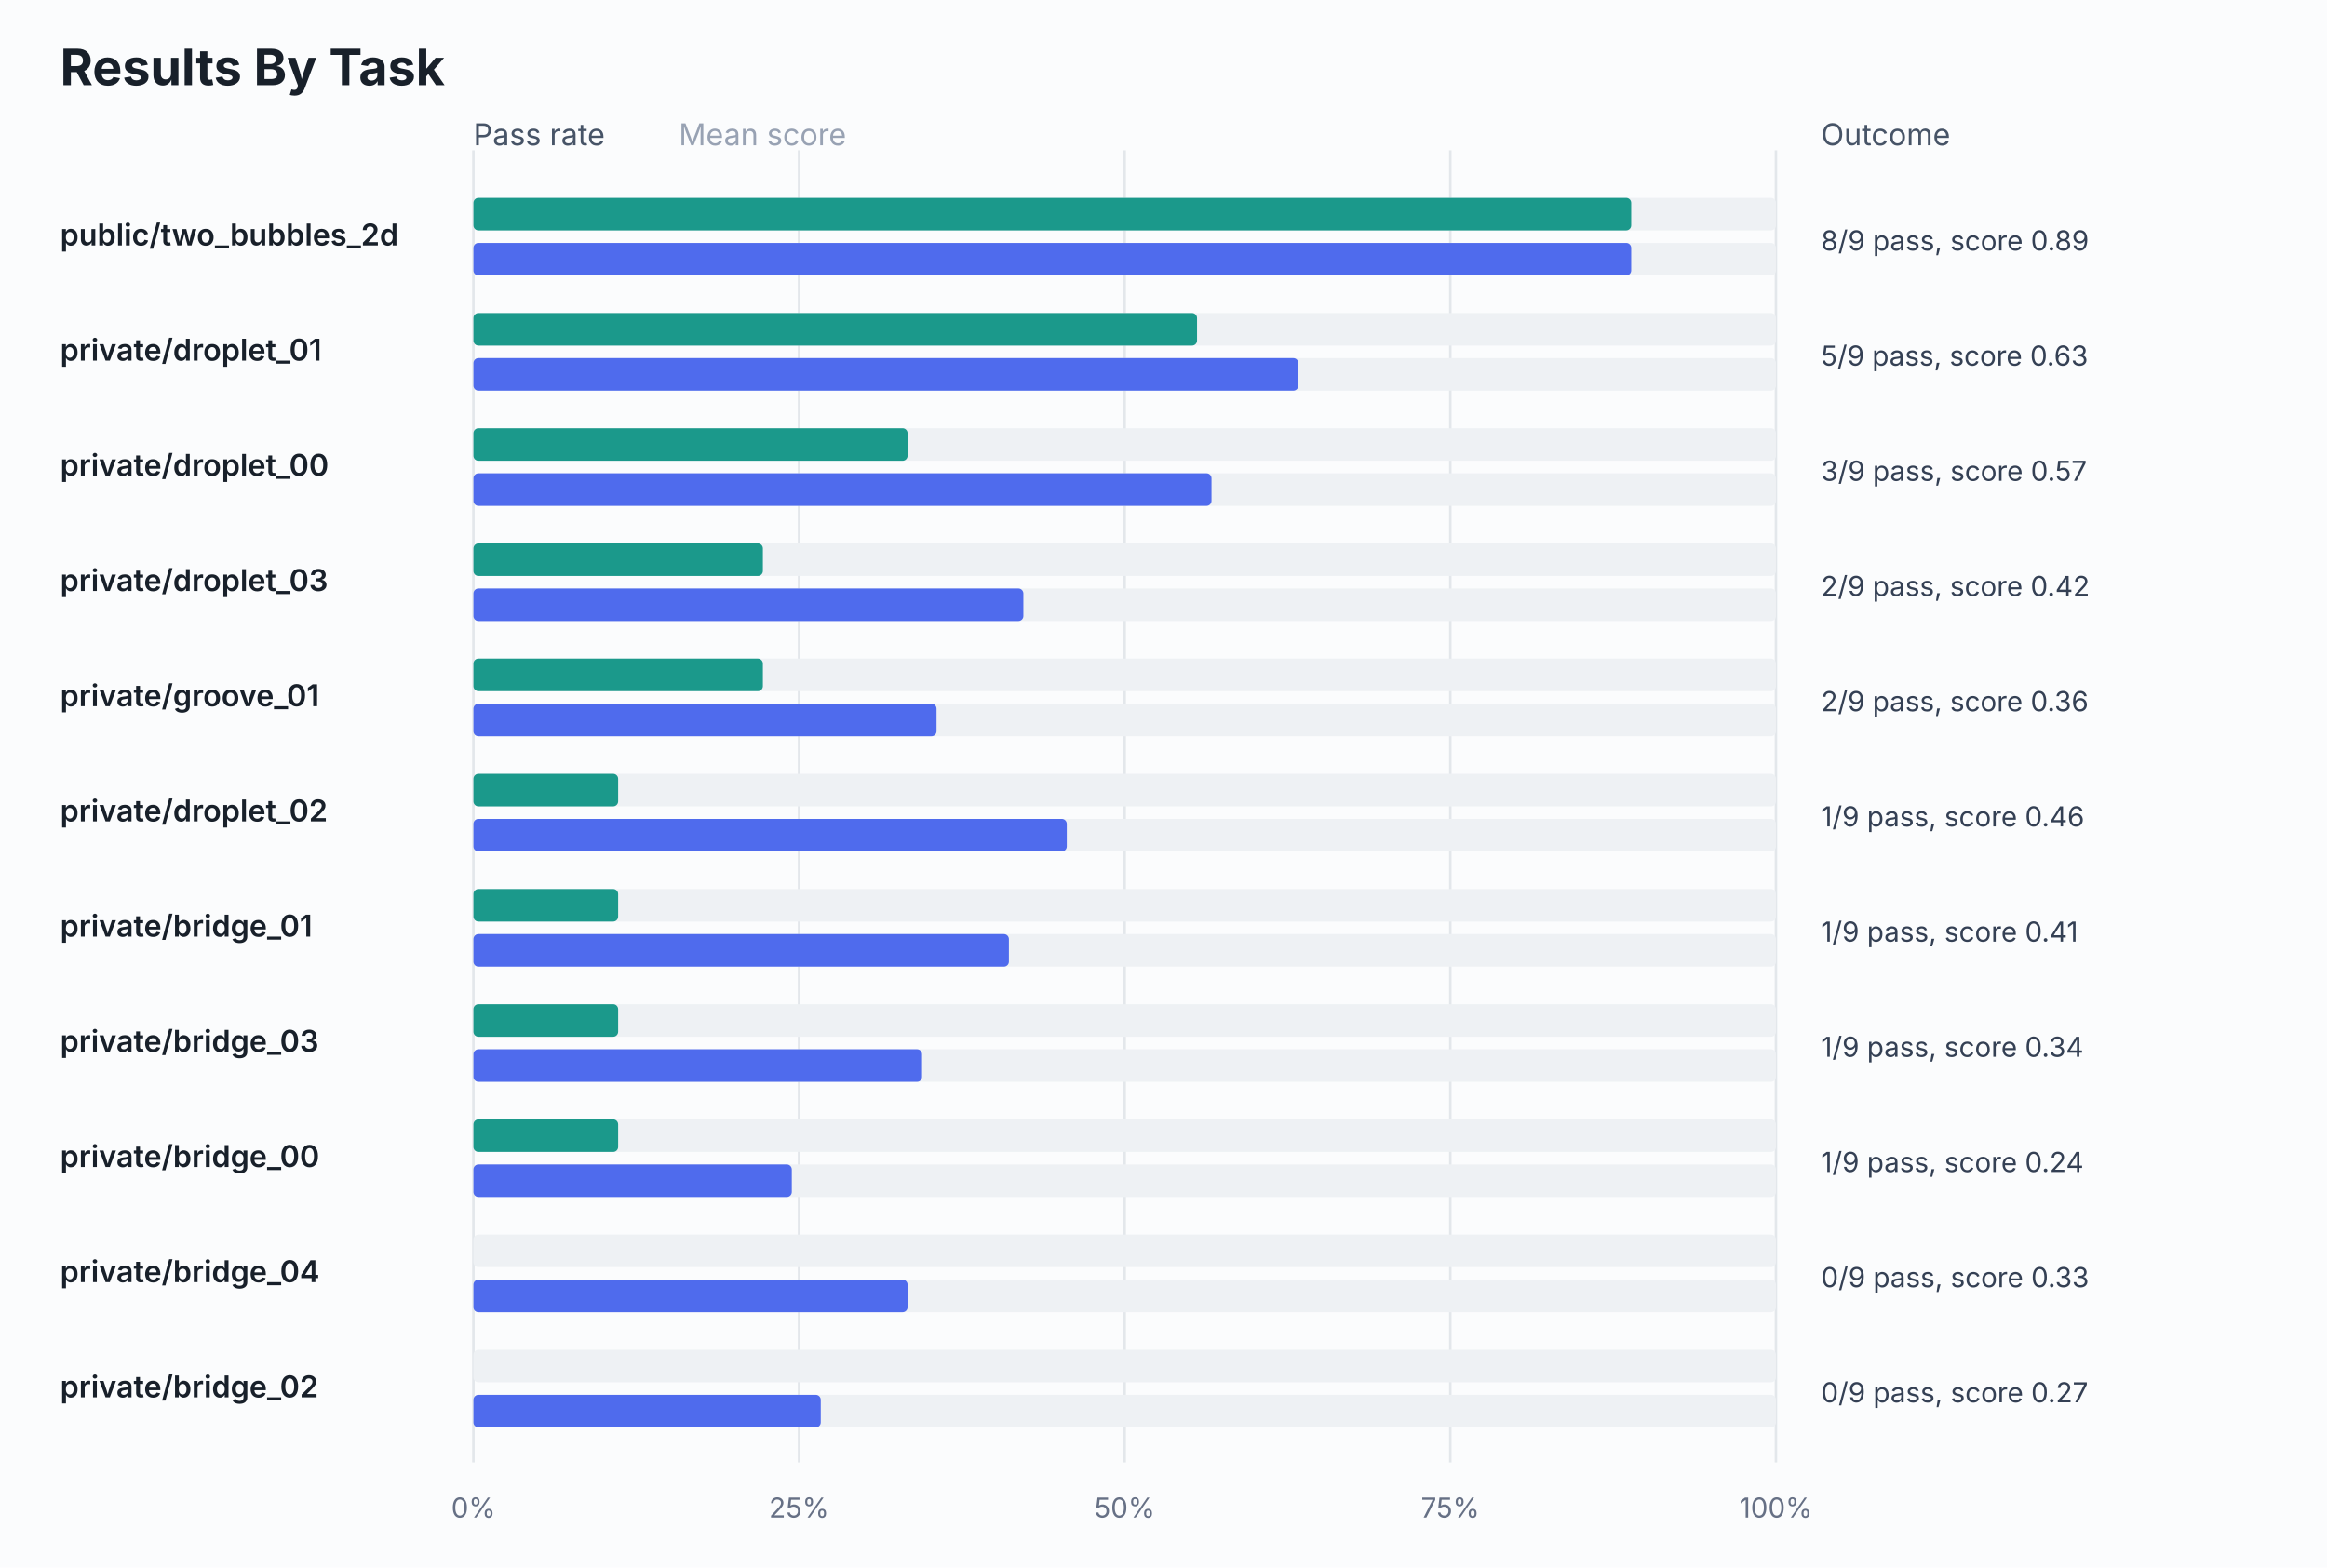
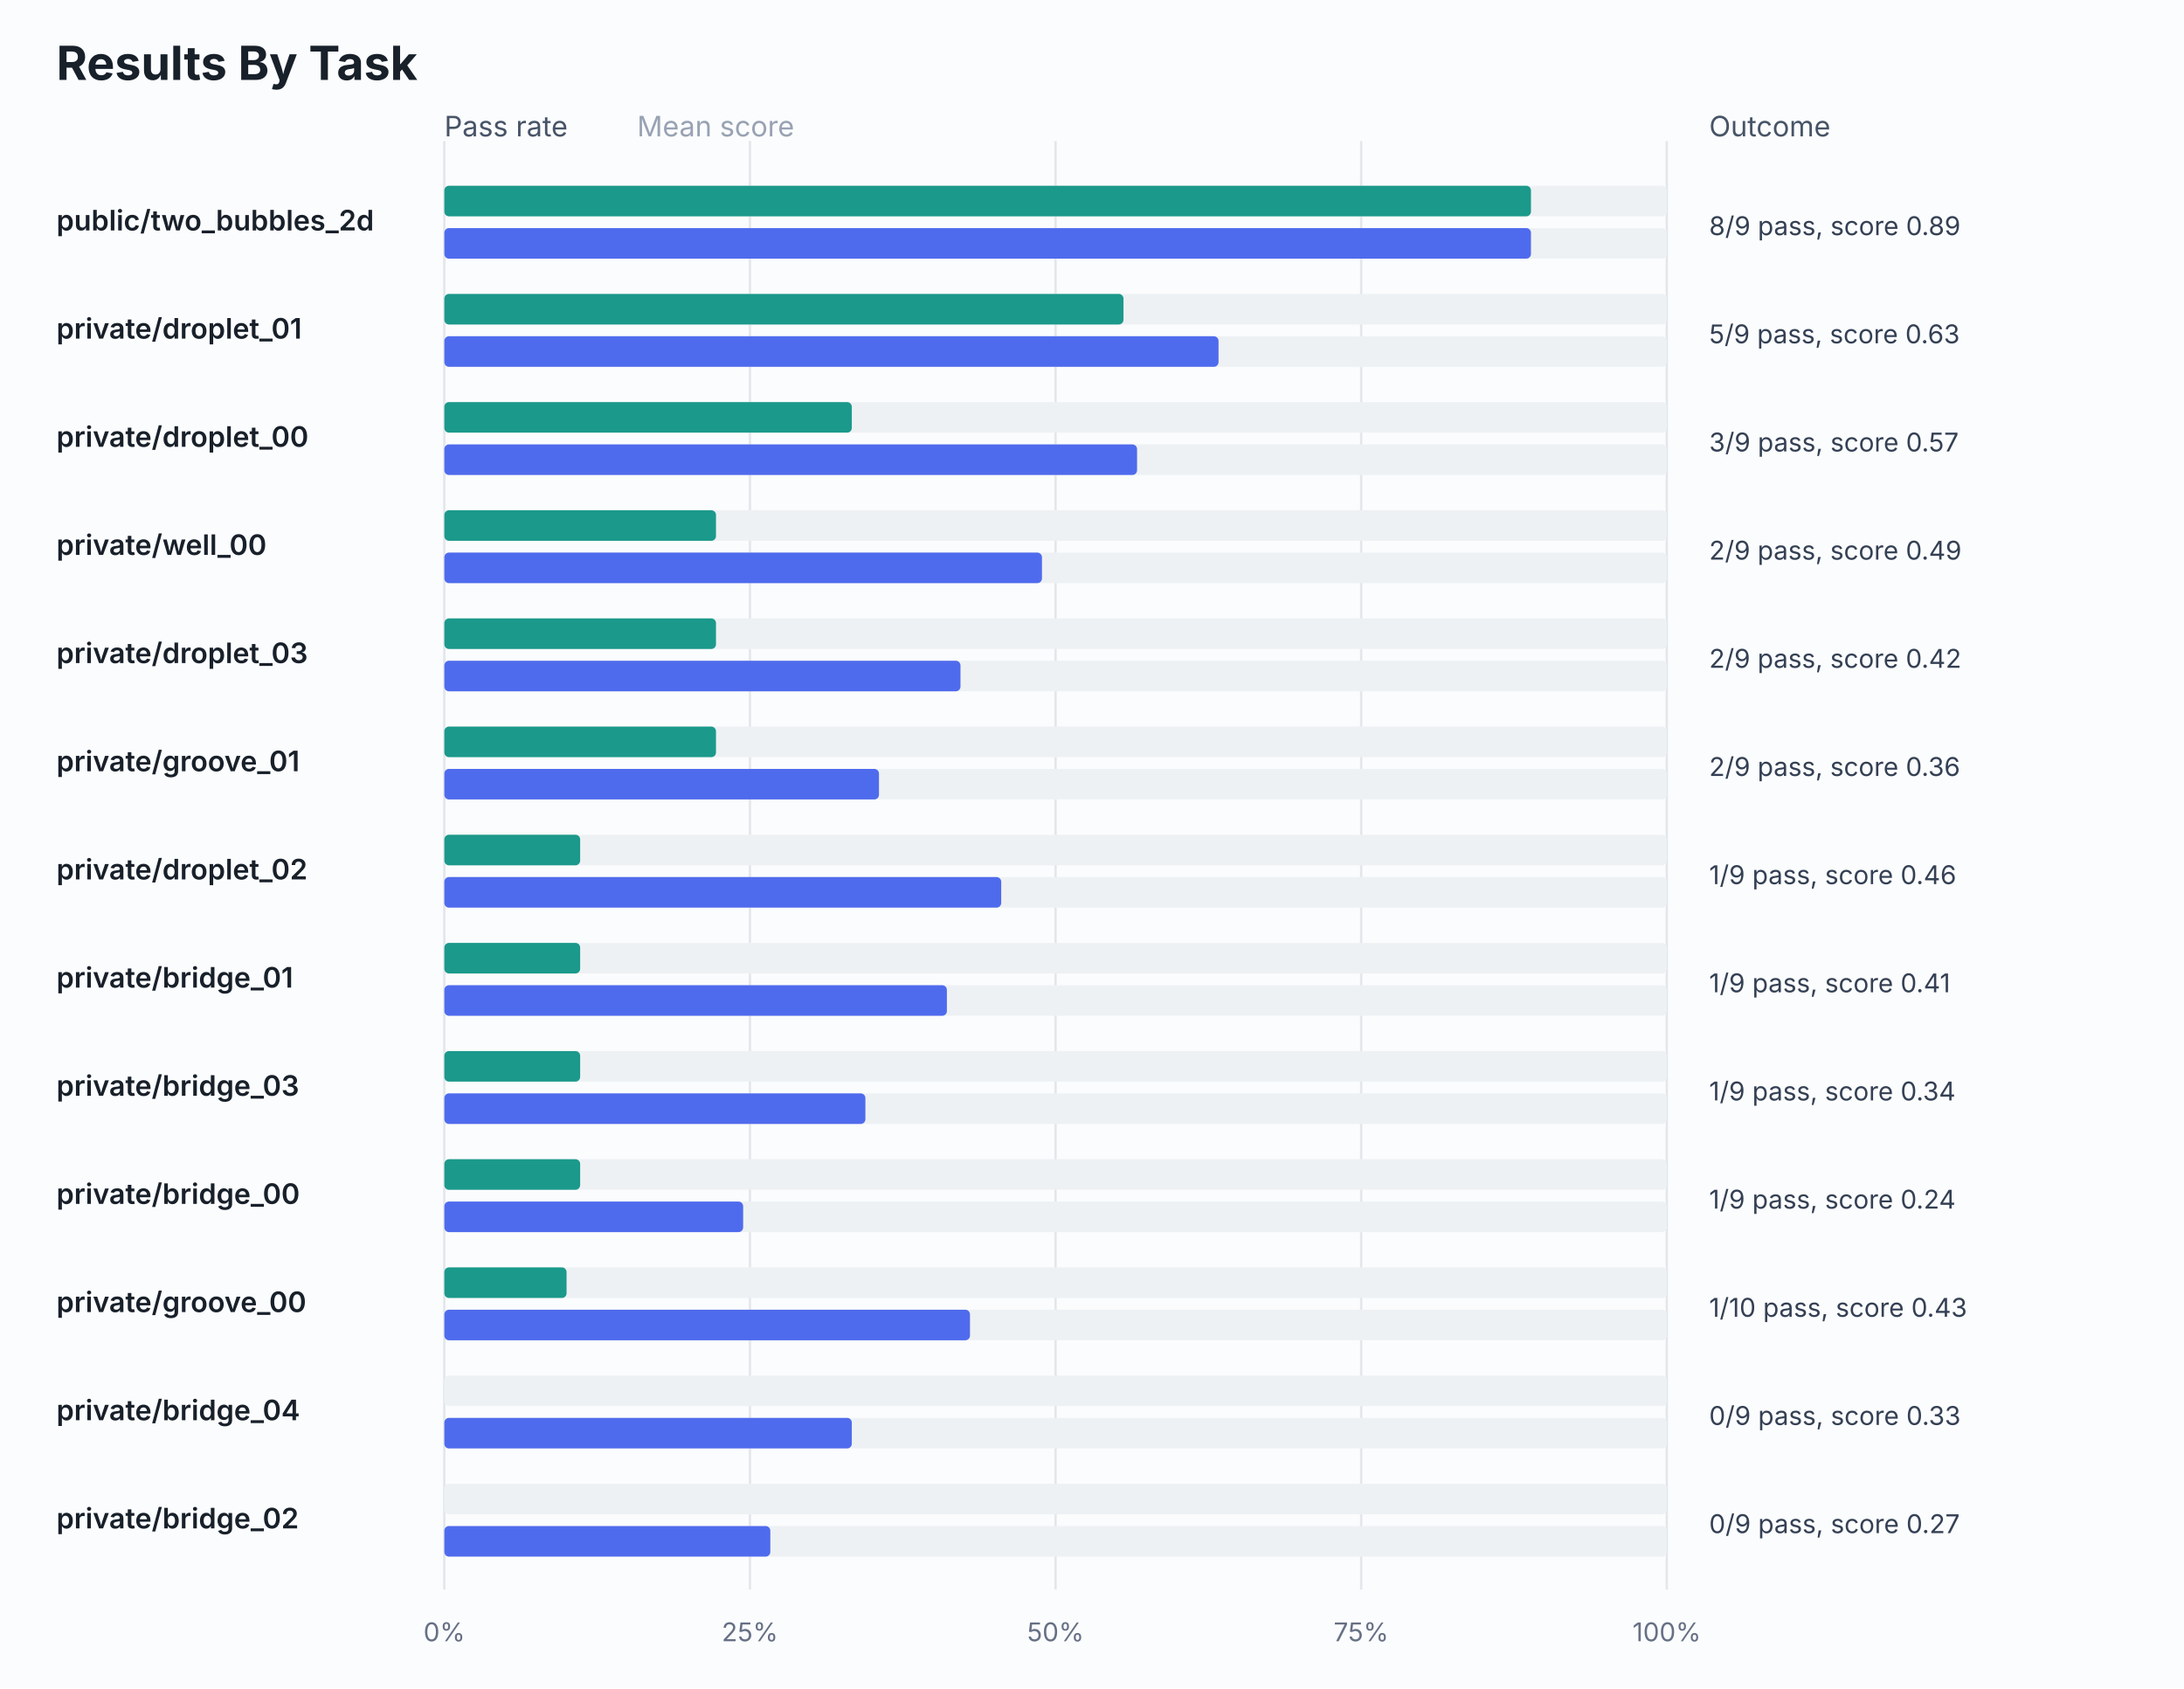
- <svg xmlns="http://www.w3.org/2000/svg" width="929" height="626" viewBox="0 0 929 626">
+ <svg xmlns="http://www.w3.org/2000/svg" width="929" height="718" viewBox="0 0 929 718">
  <rect width="100%" height="100%" fill="#fbfcfd" />
  <style>text{font-family:-apple-system,BlinkMacSystemFont,"Segoe UI",sans-serif}</style>
  <text x="24.00" y="34.00" font-size="20" font-weight="700" text-anchor="start" fill="#18202a">Results By Task</text>
  <text x="189.00" y="58.00" font-size="12" font-weight="400" text-anchor="start" fill="#475467">Pass rate</text>
  <text x="271.00" y="58.00" font-size="12" font-weight="400" text-anchor="start" fill="#98a2b3">Mean score</text>
  <text x="727.00" y="58.00" font-size="12" font-weight="400" text-anchor="start" fill="#475467">Outcome</text>
-   <line x1="189.00" y1="60" x2="189.00" y2="584" stroke="#e3e7eb" />
-   <text x="189.00" y="606.00" font-size="11" font-weight="400" text-anchor="middle" fill="#667085">0%</text>
-   <line x1="319.00" y1="60" x2="319.00" y2="584" stroke="#e3e7eb" />
-   <text x="319.00" y="606.00" font-size="11" font-weight="400" text-anchor="middle" fill="#667085">25%</text>
-   <line x1="449.00" y1="60" x2="449.00" y2="584" stroke="#e3e7eb" />
-   <text x="449.00" y="606.00" font-size="11" font-weight="400" text-anchor="middle" fill="#667085">50%</text>
-   <line x1="579.00" y1="60" x2="579.00" y2="584" stroke="#e3e7eb" />
-   <text x="579.00" y="606.00" font-size="11" font-weight="400" text-anchor="middle" fill="#667085">75%</text>
-   <line x1="709.00" y1="60" x2="709.00" y2="584" stroke="#e3e7eb" />
-   <text x="709.00" y="606.00" font-size="11" font-weight="400" text-anchor="middle" fill="#667085">100%</text>
+   <line x1="189.00" y1="60" x2="189.00" y2="676" stroke="#e3e7eb" />
+   <text x="189.00" y="698.00" font-size="11" font-weight="400" text-anchor="middle" fill="#667085">0%</text>
+   <line x1="319.00" y1="60" x2="319.00" y2="676" stroke="#e3e7eb" />
+   <text x="319.00" y="698.00" font-size="11" font-weight="400" text-anchor="middle" fill="#667085">25%</text>
+   <line x1="449.00" y1="60" x2="449.00" y2="676" stroke="#e3e7eb" />
+   <text x="449.00" y="698.00" font-size="11" font-weight="400" text-anchor="middle" fill="#667085">50%</text>
+   <line x1="579.00" y1="60" x2="579.00" y2="676" stroke="#e3e7eb" />
+   <text x="579.00" y="698.00" font-size="11" font-weight="400" text-anchor="middle" fill="#667085">75%</text>
+   <line x1="709.00" y1="60" x2="709.00" y2="676" stroke="#e3e7eb" />
+   <text x="709.00" y="698.00" font-size="11" font-weight="400" text-anchor="middle" fill="#667085">100%</text>
  <text x="24.00" y="98.00" font-size="12" font-weight="600" text-anchor="start" fill="#18202a">public/two_bubbles_2d</text>
  <rect x="189" y="79" width="520" height="13" rx="2" fill="#eef1f4" />
  <rect x="189" y="97" width="520" height="13" rx="2" fill="#eef1f4" />
  <rect x="189" y="79" width="462.22" height="13" rx="2" fill="#1b998b" />
  <rect x="189" y="97" width="462.22" height="13" rx="2" fill="#4f6bed" />
  <text x="727.00" y="100.00" font-size="11" font-weight="400" text-anchor="start" fill="#344054">8/9 pass, score 0.89</text>
  <text x="24.00" y="144.00" font-size="12" font-weight="600" text-anchor="start" fill="#18202a">private/droplet_01</text>
  <rect x="189" y="125" width="520" height="13" rx="2" fill="#eef1f4" />
  <rect x="189" y="143" width="520" height="13" rx="2" fill="#eef1f4" />
  <rect x="189" y="125" width="288.89" height="13" rx="2" fill="#1b998b" />
  <rect x="189" y="143" width="329.33" height="13" rx="2" fill="#4f6bed" />
  <text x="727.00" y="146.00" font-size="11" font-weight="400" text-anchor="start" fill="#344054">5/9 pass, score 0.63</text>
  <text x="24.00" y="190.00" font-size="12" font-weight="600" text-anchor="start" fill="#18202a">private/droplet_00</text>
  <rect x="189" y="171" width="520" height="13" rx="2" fill="#eef1f4" />
  <rect x="189" y="189" width="520" height="13" rx="2" fill="#eef1f4" />
  <rect x="189" y="171" width="173.33" height="13" rx="2" fill="#1b998b" />
  <rect x="189" y="189" width="294.67" height="13" rx="2" fill="#4f6bed" />
  <text x="727.00" y="192.00" font-size="11" font-weight="400" text-anchor="start" fill="#344054">3/9 pass, score 0.57</text>
-   <text x="24.00" y="236.00" font-size="12" font-weight="600" text-anchor="start" fill="#18202a">private/droplet_03</text>
+   <text x="24.00" y="236.00" font-size="12" font-weight="600" text-anchor="start" fill="#18202a">private/well_00</text>
  <rect x="189" y="217" width="520" height="13" rx="2" fill="#eef1f4" />
  <rect x="189" y="235" width="520" height="13" rx="2" fill="#eef1f4" />
  <rect x="189" y="217" width="115.56" height="13" rx="2" fill="#1b998b" />
-   <rect x="189" y="235" width="219.56" height="13" rx="2" fill="#4f6bed" />
-   <text x="727.00" y="238.00" font-size="11" font-weight="400" text-anchor="start" fill="#344054">2/9 pass, score 0.42</text>
-   <text x="24.00" y="282.00" font-size="12" font-weight="600" text-anchor="start" fill="#18202a">private/groove_01</text>
+   <rect x="189" y="235" width="254.22" height="13" rx="2" fill="#4f6bed" />
+   <text x="727.00" y="238.00" font-size="11" font-weight="400" text-anchor="start" fill="#344054">2/9 pass, score 0.49</text>
+   <text x="24.00" y="282.00" font-size="12" font-weight="600" text-anchor="start" fill="#18202a">private/droplet_03</text>
  <rect x="189" y="263" width="520" height="13" rx="2" fill="#eef1f4" />
  <rect x="189" y="281" width="520" height="13" rx="2" fill="#eef1f4" />
  <rect x="189" y="263" width="115.56" height="13" rx="2" fill="#1b998b" />
-   <rect x="189" y="281" width="184.89" height="13" rx="2" fill="#4f6bed" />
-   <text x="727.00" y="284.00" font-size="11" font-weight="400" text-anchor="start" fill="#344054">2/9 pass, score 0.36</text>
-   <text x="24.00" y="328.00" font-size="12" font-weight="600" text-anchor="start" fill="#18202a">private/droplet_02</text>
+   <rect x="189" y="281" width="219.56" height="13" rx="2" fill="#4f6bed" />
+   <text x="727.00" y="284.00" font-size="11" font-weight="400" text-anchor="start" fill="#344054">2/9 pass, score 0.42</text>
+   <text x="24.00" y="328.00" font-size="12" font-weight="600" text-anchor="start" fill="#18202a">private/groove_01</text>
  <rect x="189" y="309" width="520" height="13" rx="2" fill="#eef1f4" />
  <rect x="189" y="327" width="520" height="13" rx="2" fill="#eef1f4" />
-   <rect x="189" y="309" width="57.78" height="13" rx="2" fill="#1b998b" />
-   <rect x="189" y="327" width="236.89" height="13" rx="2" fill="#4f6bed" />
-   <text x="727.00" y="330.00" font-size="11" font-weight="400" text-anchor="start" fill="#344054">1/9 pass, score 0.46</text>
-   <text x="24.00" y="374.00" font-size="12" font-weight="600" text-anchor="start" fill="#18202a">private/bridge_01</text>
+   <rect x="189" y="309" width="115.56" height="13" rx="2" fill="#1b998b" />
+   <rect x="189" y="327" width="184.89" height="13" rx="2" fill="#4f6bed" />
+   <text x="727.00" y="330.00" font-size="11" font-weight="400" text-anchor="start" fill="#344054">2/9 pass, score 0.36</text>
+   <text x="24.00" y="374.00" font-size="12" font-weight="600" text-anchor="start" fill="#18202a">private/droplet_02</text>
  <rect x="189" y="355" width="520" height="13" rx="2" fill="#eef1f4" />
  <rect x="189" y="373" width="520" height="13" rx="2" fill="#eef1f4" />
  <rect x="189" y="355" width="57.78" height="13" rx="2" fill="#1b998b" />
-   <rect x="189" y="373" width="213.78" height="13" rx="2" fill="#4f6bed" />
-   <text x="727.00" y="376.00" font-size="11" font-weight="400" text-anchor="start" fill="#344054">1/9 pass, score 0.41</text>
-   <text x="24.00" y="420.00" font-size="12" font-weight="600" text-anchor="start" fill="#18202a">private/bridge_03</text>
+   <rect x="189" y="373" width="236.89" height="13" rx="2" fill="#4f6bed" />
+   <text x="727.00" y="376.00" font-size="11" font-weight="400" text-anchor="start" fill="#344054">1/9 pass, score 0.46</text>
+   <text x="24.00" y="420.00" font-size="12" font-weight="600" text-anchor="start" fill="#18202a">private/bridge_01</text>
  <rect x="189" y="401" width="520" height="13" rx="2" fill="#eef1f4" />
  <rect x="189" y="419" width="520" height="13" rx="2" fill="#eef1f4" />
  <rect x="189" y="401" width="57.78" height="13" rx="2" fill="#1b998b" />
-   <rect x="189" y="419" width="179.11" height="13" rx="2" fill="#4f6bed" />
-   <text x="727.00" y="422.00" font-size="11" font-weight="400" text-anchor="start" fill="#344054">1/9 pass, score 0.34</text>
-   <text x="24.00" y="466.00" font-size="12" font-weight="600" text-anchor="start" fill="#18202a">private/bridge_00</text>
+   <rect x="189" y="419" width="213.78" height="13" rx="2" fill="#4f6bed" />
+   <text x="727.00" y="422.00" font-size="11" font-weight="400" text-anchor="start" fill="#344054">1/9 pass, score 0.41</text>
+   <text x="24.00" y="466.00" font-size="12" font-weight="600" text-anchor="start" fill="#18202a">private/bridge_03</text>
  <rect x="189" y="447" width="520" height="13" rx="2" fill="#eef1f4" />
  <rect x="189" y="465" width="520" height="13" rx="2" fill="#eef1f4" />
  <rect x="189" y="447" width="57.78" height="13" rx="2" fill="#1b998b" />
-   <rect x="189" y="465" width="127.11" height="13" rx="2" fill="#4f6bed" />
-   <text x="727.00" y="468.00" font-size="11" font-weight="400" text-anchor="start" fill="#344054">1/9 pass, score 0.24</text>
-   <text x="24.00" y="512.00" font-size="12" font-weight="600" text-anchor="start" fill="#18202a">private/bridge_04</text>
+   <rect x="189" y="465" width="179.11" height="13" rx="2" fill="#4f6bed" />
+   <text x="727.00" y="468.00" font-size="11" font-weight="400" text-anchor="start" fill="#344054">1/9 pass, score 0.34</text>
+   <text x="24.00" y="512.00" font-size="12" font-weight="600" text-anchor="start" fill="#18202a">private/bridge_00</text>
  <rect x="189" y="493" width="520" height="13" rx="2" fill="#eef1f4" />
  <rect x="189" y="511" width="520" height="13" rx="2" fill="#eef1f4" />
-   <rect x="189" y="493" width="0.00" height="13" rx="2" fill="#1b998b" />
-   <rect x="189" y="511" width="173.33" height="13" rx="2" fill="#4f6bed" />
-   <text x="727.00" y="514.00" font-size="11" font-weight="400" text-anchor="start" fill="#344054">0/9 pass, score 0.33</text>
-   <text x="24.00" y="558.00" font-size="12" font-weight="600" text-anchor="start" fill="#18202a">private/bridge_02</text>
+   <rect x="189" y="493" width="57.78" height="13" rx="2" fill="#1b998b" />
+   <rect x="189" y="511" width="127.11" height="13" rx="2" fill="#4f6bed" />
+   <text x="727.00" y="514.00" font-size="11" font-weight="400" text-anchor="start" fill="#344054">1/9 pass, score 0.24</text>
+   <text x="24.00" y="558.00" font-size="12" font-weight="600" text-anchor="start" fill="#18202a">private/groove_00</text>
  <rect x="189" y="539" width="520" height="13" rx="2" fill="#eef1f4" />
  <rect x="189" y="557" width="520" height="13" rx="2" fill="#eef1f4" />
-   <rect x="189" y="539" width="0.00" height="13" rx="2" fill="#1b998b" />
-   <rect x="189" y="557" width="138.67" height="13" rx="2" fill="#4f6bed" />
-   <text x="727.00" y="560.00" font-size="11" font-weight="400" text-anchor="start" fill="#344054">0/9 pass, score 0.27</text>
+   <rect x="189" y="539" width="52.00" height="13" rx="2" fill="#1b998b" />
+   <rect x="189" y="557" width="223.60" height="13" rx="2" fill="#4f6bed" />
+   <text x="727.00" y="560.00" font-size="11" font-weight="400" text-anchor="start" fill="#344054">1/10 pass, score 0.43</text>
+   <text x="24.00" y="604.00" font-size="12" font-weight="600" text-anchor="start" fill="#18202a">private/bridge_04</text>
+   <rect x="189" y="585" width="520" height="13" rx="2" fill="#eef1f4" />
+   <rect x="189" y="603" width="520" height="13" rx="2" fill="#eef1f4" />
+   <rect x="189" y="585" width="0.00" height="13" rx="2" fill="#1b998b" />
+   <rect x="189" y="603" width="173.33" height="13" rx="2" fill="#4f6bed" />
+   <text x="727.00" y="606.00" font-size="11" font-weight="400" text-anchor="start" fill="#344054">0/9 pass, score 0.33</text>
+   <text x="24.00" y="650.00" font-size="12" font-weight="600" text-anchor="start" fill="#18202a">private/bridge_02</text>
+   <rect x="189" y="631" width="520" height="13" rx="2" fill="#eef1f4" />
+   <rect x="189" y="649" width="520" height="13" rx="2" fill="#eef1f4" />
+   <rect x="189" y="631" width="0.00" height="13" rx="2" fill="#1b998b" />
+   <rect x="189" y="649" width="138.67" height="13" rx="2" fill="#4f6bed" />
+   <text x="727.00" y="652.00" font-size="11" font-weight="400" text-anchor="start" fill="#344054">0/9 pass, score 0.27</text>
</svg>
